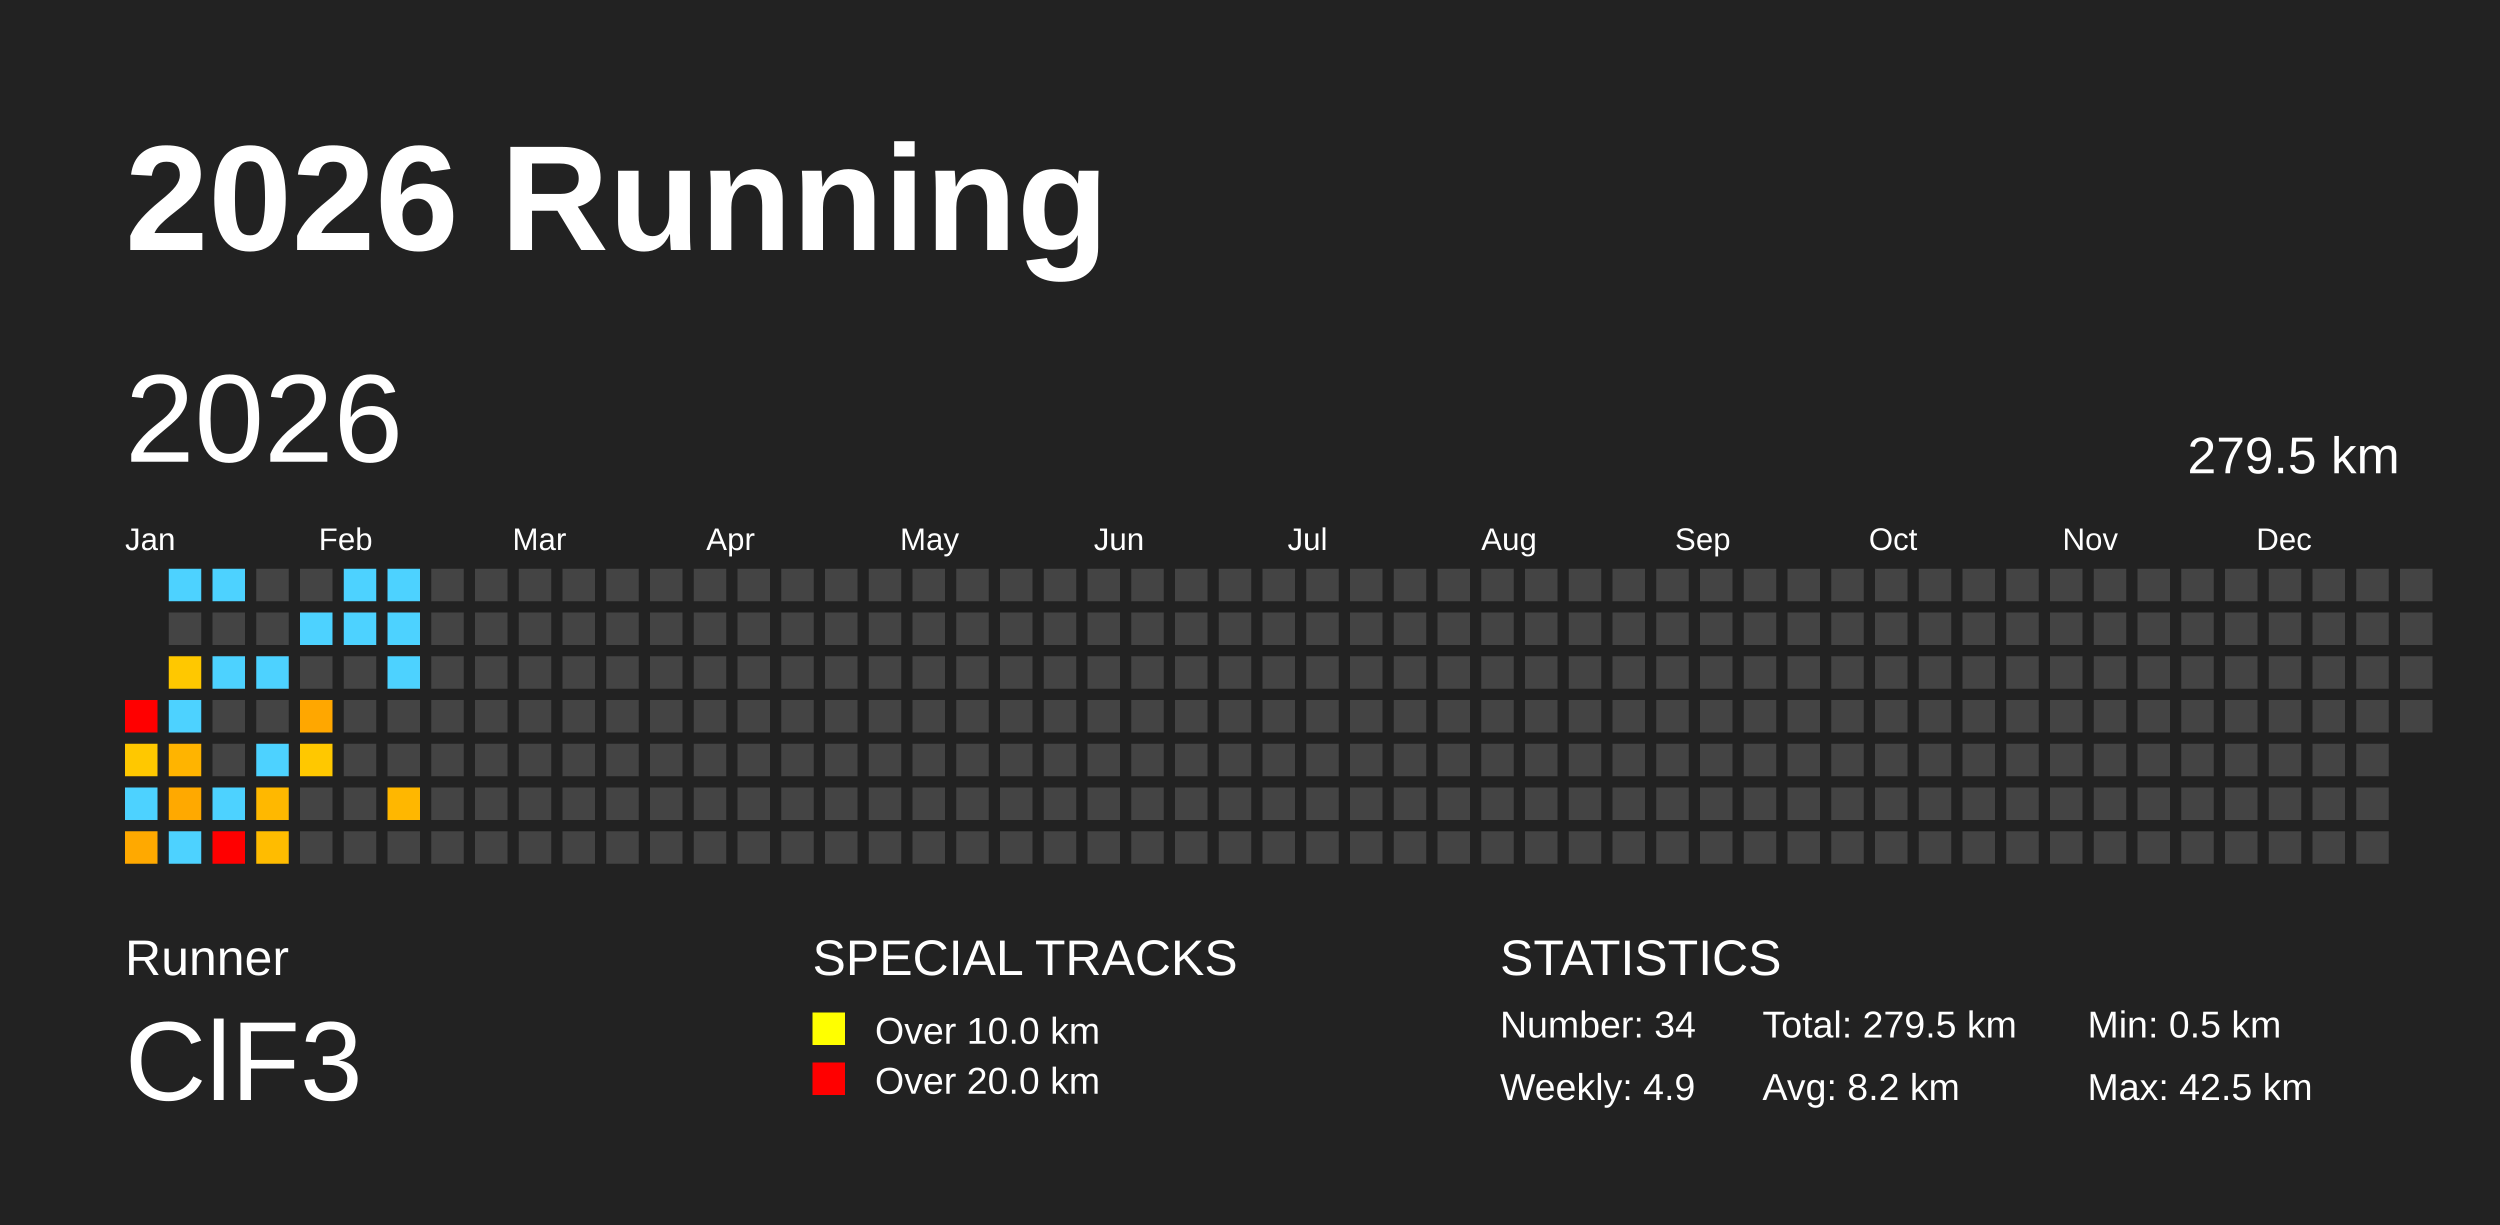
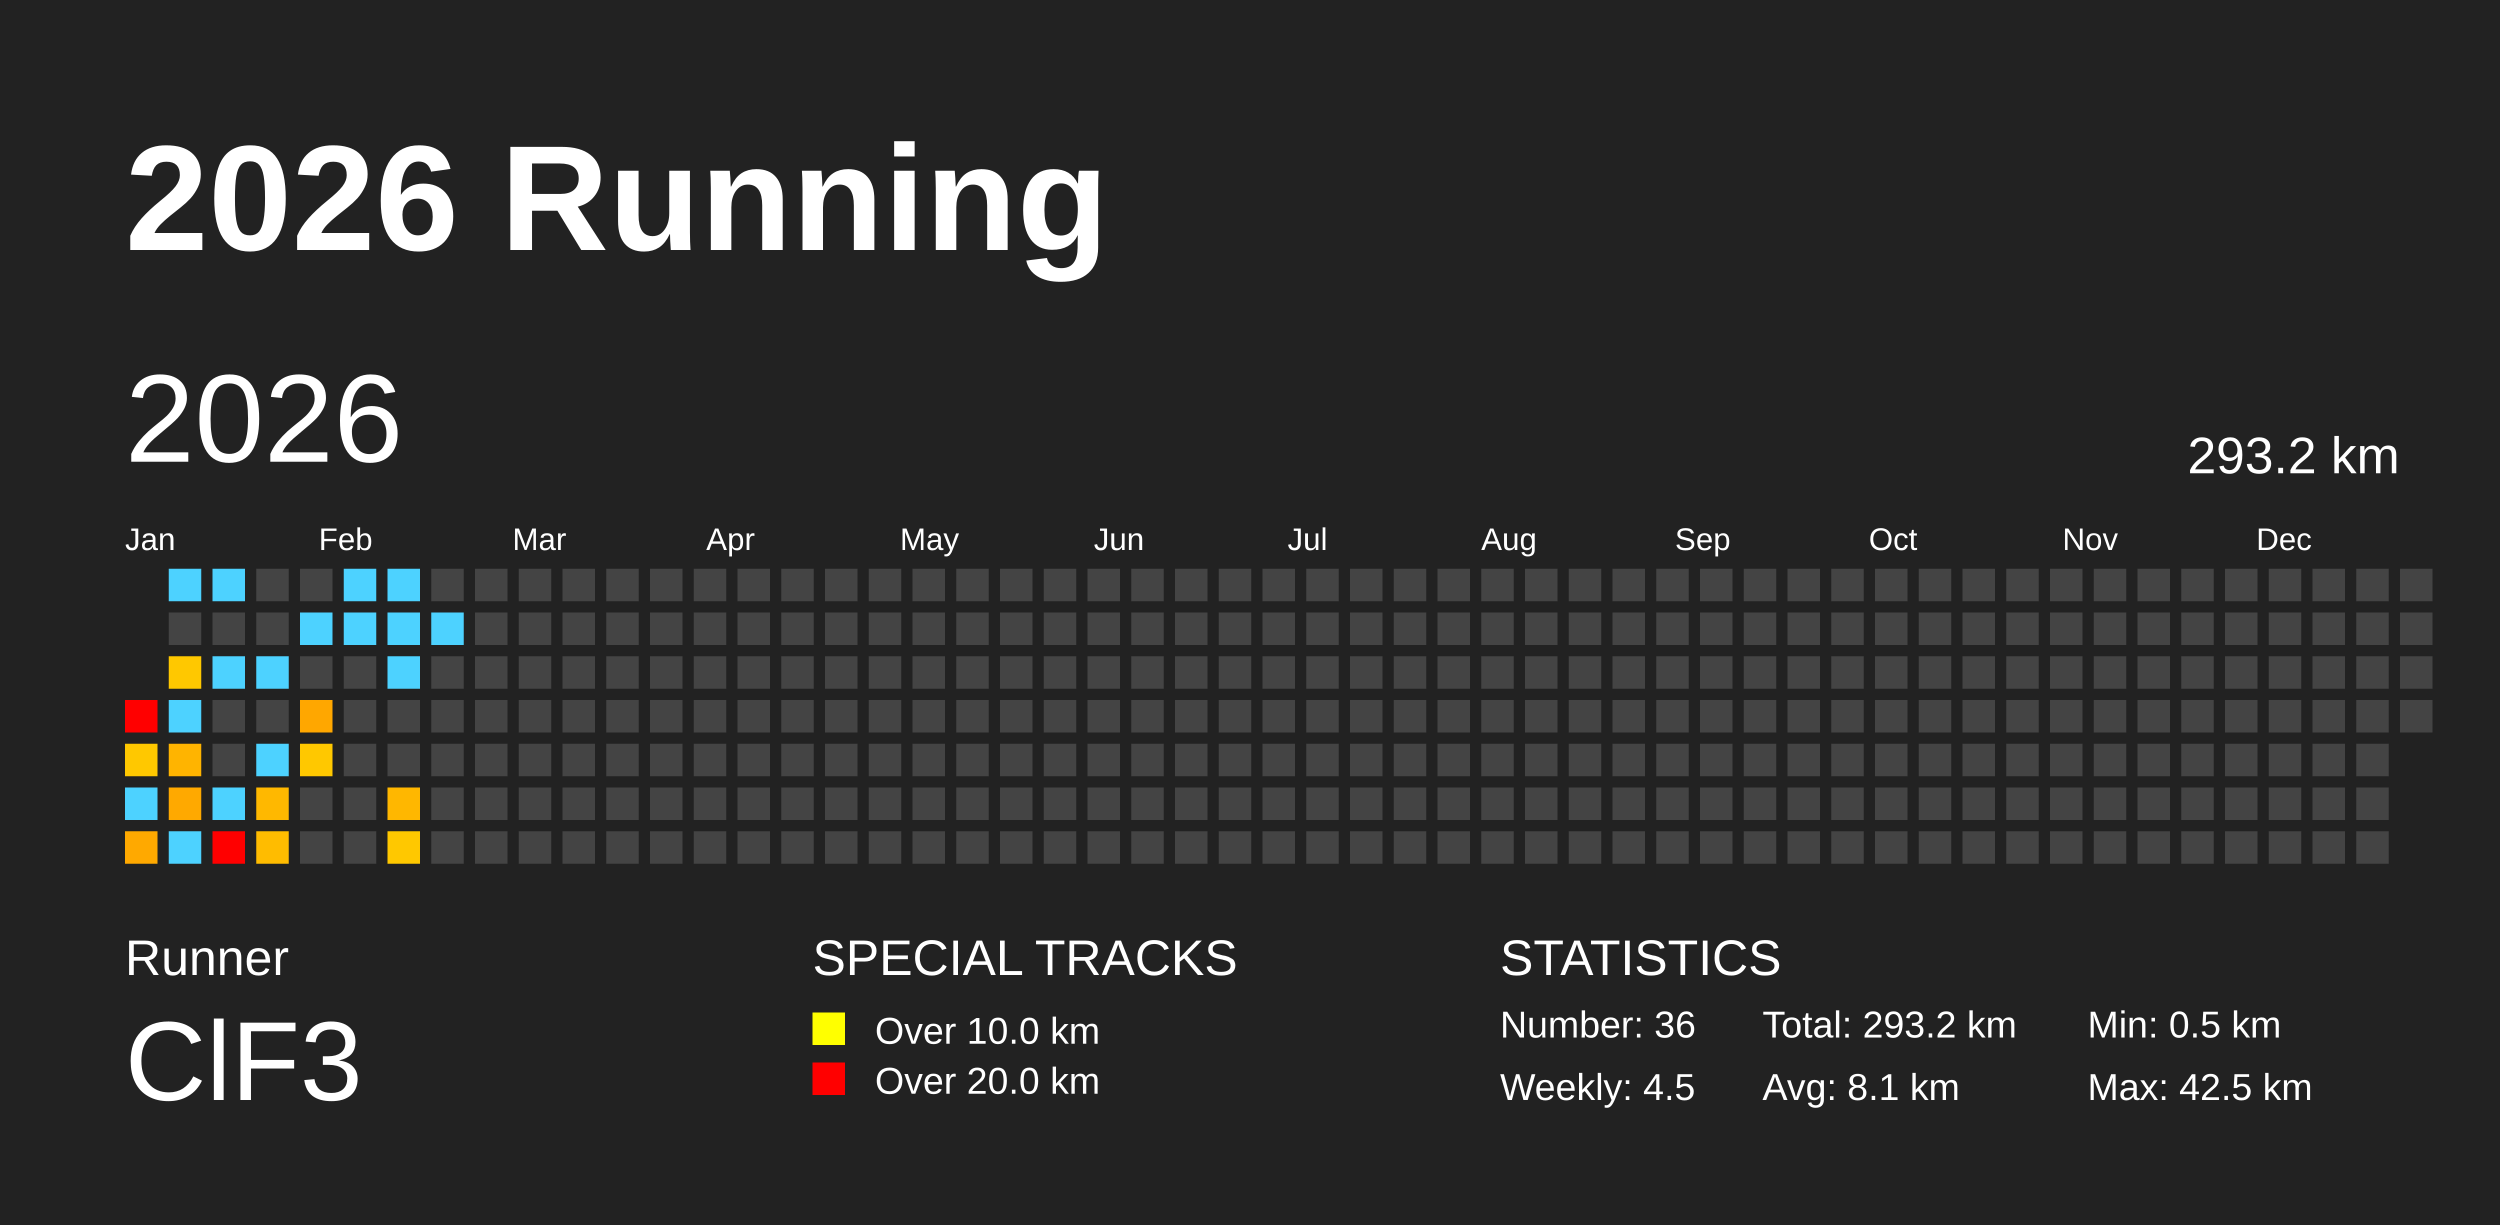
<svg xmlns="http://www.w3.org/2000/svg" baseProfile="full" height="98mm" version="1.1" viewBox="0,0,200,98" width="200mm">
  <defs />
  <rect fill="#222222" height="98" width="200" x="0" y="0" />
  <text fill="#FFFFFF" style="font-size:12px; font-family:Arial; font-weight:bold;" x="10" y="20">2026 Running</text>
  <text fill="#FFFFFF" style="font-size:4px; font-family:Arial" x="10" y="78">Runner</text>
  <text fill="#FFFFFF" style="font-size:9px; font-family:Arial" x="10" y="88">ClF3</text>
  <text fill="#FFFFFF" style="font-size:4px; font-family:Arial" x="65" y="78">SPECIAL TRACKS</text>
  <rect fill="yellow" height="2.6" width="2.6" x="65" y="81" />
  <text fill="#FFFFFF" style="font-size:3px; font-family:Arial" x="70" y="83.5">Over 10.0 km</text>
  <rect fill="red" height="2.6" width="2.6" x="65" y="85" />
  <text fill="#FFFFFF" style="font-size:3px; font-family:Arial" x="70" y="87.5">Over 20.0 km</text>
  <text fill="#FFFFFF" style="font-size:4px; font-family:Arial" x="120" y="78">STATISTICS</text>
-   <text fill="#FFFFFF" style="font-size:3px; font-family:Arial" x="120" y="83">Number: 34</text>
-   <text fill="#FFFFFF" style="font-size:3px; font-family:Arial" x="120" y="88">Weekly: 4.9</text>
-   <text fill="#FFFFFF" style="font-size:3px; font-family:Arial" x="141" y="83">Total: 279.5 km</text>
-   <text fill="#FFFFFF" style="font-size:3px; font-family:Arial" x="141" y="88">Avg: 8.2 km</text>
+   <text fill="#FFFFFF" style="font-size:3px; font-family:Arial" x="120" y="83">Number: 36</text>
+   <text fill="#FFFFFF" style="font-size:3px; font-family:Arial" x="120" y="88">Weekly: 4.5</text>
+   <text fill="#FFFFFF" style="font-size:3px; font-family:Arial" x="141" y="83">Total: 293.2 km</text>
+   <text fill="#FFFFFF" style="font-size:3px; font-family:Arial" x="141" y="88">Avg: 8.1 km</text>
  <text fill="#FFFFFF" style="font-size:3px; font-family:Arial" x="167" y="83">Min: 0.5 km</text>
  <text fill="#FFFFFF" style="font-size:3px; font-family:Arial" x="167" y="88">Max: 42.5 km</text>
  <text dominant-baseline="hanging" fill="#FFFFFF" style="font-size:10.0px; font-family:Arial;" x="10" y="30">2026</text>
-   <text dominant-baseline="hanging" fill="#FFFFFF" style="font-size:4.125px; font-family:Arial;" x="175" y="35">279.5 km</text>
+   <text dominant-baseline="hanging" fill="#FFFFFF" style="font-size:4.125px; font-family:Arial;" x="175" y="35">293.2 km</text>
  <text fill="#FFFFFF" style="font-size:2.5px; font-family:Arial" x="10.0" y="44">Jan</text>
  <text fill="#FFFFFF" style="font-size:2.5px; font-family:Arial" x="25.5" y="44">Feb</text>
  <text fill="#FFFFFF" style="font-size:2.5px; font-family:Arial" x="41.0" y="44">Mar</text>
  <text fill="#FFFFFF" style="font-size:2.5px; font-family:Arial" x="56.5" y="44">Apr</text>
  <text fill="#FFFFFF" style="font-size:2.5px; font-family:Arial" x="72.0" y="44">May</text>
  <text fill="#FFFFFF" style="font-size:2.5px; font-family:Arial" x="87.5" y="44">Jun</text>
  <text fill="#FFFFFF" style="font-size:2.5px; font-family:Arial" x="103.0" y="44">Jul</text>
  <text fill="#FFFFFF" style="font-size:2.5px; font-family:Arial" x="118.5" y="44">Aug</text>
  <text fill="#FFFFFF" style="font-size:2.5px; font-family:Arial" x="134.0" y="44">Sep</text>
  <text fill="#FFFFFF" style="font-size:2.5px; font-family:Arial" x="149.5" y="44">Oct</text>
  <text fill="#FFFFFF" style="font-size:2.5px; font-family:Arial" x="165.0" y="44">Nov</text>
  <text fill="#FFFFFF" style="font-size:2.5px; font-family:Arial" x="180.5" y="44">Dec</text>
  <rect fill="red" height="2.6" width="2.6" x="10.0" y="56.0" />
  <rect fill="#ffc800" height="2.6" width="2.6" x="10.0" y="59.5" />
  <rect fill="#4dd2ff" height="2.6" width="2.6" x="10.0" y="63.0" />
  <rect fill="#ffa900" height="2.6" width="2.6" x="10.0" y="66.5" />
  <rect fill="#4dd2ff" height="2.6" width="2.6" x="13.5" y="45.5" />
  <rect fill="#444444" height="2.6" width="2.6" x="13.5" y="49.0" />
  <rect fill="#ffc800" height="2.6" width="2.6" x="13.5" y="52.5" />
  <rect fill="#4dd2ff" height="2.6" width="2.6" x="13.5" y="56.0" />
  <rect fill="#ffb400" height="2.6" width="2.6" x="13.5" y="59.5" />
  <rect fill="#ffa900" height="2.6" width="2.6" x="13.5" y="63.0" />
  <rect fill="#4dd2ff" height="2.6" width="2.6" x="13.5" y="66.5" />
  <rect fill="#4dd2ff" height="2.6" width="2.6" x="17.0" y="45.5" />
  <rect fill="#444444" height="2.6" width="2.6" x="17.0" y="49.0" />
  <rect fill="#4dd2ff" height="2.6" width="2.6" x="17.0" y="52.5" />
  <rect fill="#444444" height="2.6" width="2.6" x="17.0" y="56.0" />
  <rect fill="#444444" height="2.6" width="2.6" x="17.0" y="59.5" />
  <rect fill="#4dd2ff" height="2.6" width="2.6" x="17.0" y="63.0" />
  <rect fill="red" height="2.6" width="2.6" x="17.0" y="66.5" />
  <rect fill="#444444" height="2.6" width="2.6" x="20.5" y="45.5" />
  <rect fill="#444444" height="2.6" width="2.6" x="20.5" y="49.0" />
  <rect fill="#4dd2ff" height="2.6" width="2.6" x="20.5" y="52.5" />
  <rect fill="#444444" height="2.6" width="2.6" x="20.5" y="56.0" />
  <rect fill="#4dd2ff" height="2.6" width="2.6" x="20.5" y="59.5" />
  <rect fill="#ffb800" height="2.6" width="2.6" x="20.5" y="63.0" />
  <rect fill="#ffbc00" height="2.6" width="2.6" x="20.5" y="66.5" />
  <rect fill="#444444" height="2.6" width="2.6" x="24.0" y="45.5" />
  <rect fill="#4dd2ff" height="2.6" width="2.6" x="24.0" y="49.0" />
  <rect fill="#444444" height="2.6" width="2.6" x="24.0" y="52.5" />
  <rect fill="#ffa700" height="2.6" width="2.6" x="24.0" y="56.0" />
  <rect fill="#ffc800" height="2.6" width="2.6" x="24.0" y="59.5" />
  <rect fill="#444444" height="2.6" width="2.6" x="24.0" y="63.0" />
  <rect fill="#444444" height="2.6" width="2.6" x="24.0" y="66.5" />
  <rect fill="#4dd2ff" height="2.6" width="2.6" x="27.5" y="45.5" />
  <rect fill="#4dd2ff" height="2.6" width="2.6" x="27.5" y="49.0" />
  <rect fill="#444444" height="2.6" width="2.6" x="27.5" y="52.5" />
  <rect fill="#444444" height="2.6" width="2.6" x="27.5" y="56.0" />
  <rect fill="#444444" height="2.6" width="2.6" x="27.5" y="59.5" />
  <rect fill="#444444" height="2.6" width="2.6" x="27.5" y="63.0" />
  <rect fill="#444444" height="2.6" width="2.6" x="27.5" y="66.5" />
  <rect fill="#4dd2ff" height="2.6" width="2.6" x="31.0" y="45.5" />
  <rect fill="#4dd2ff" height="2.6" width="2.6" x="31.0" y="49.0" />
  <rect fill="#4dd2ff" height="2.6" width="2.6" x="31.0" y="52.5" />
  <rect fill="#444444" height="2.6" width="2.6" x="31.0" y="56.0" />
  <rect fill="#444444" height="2.6" width="2.6" x="31.0" y="59.5" />
  <rect fill="#ffb700" height="2.6" width="2.6" x="31.0" y="63.0" />
-   <rect fill="#444444" height="2.6" width="2.6" x="31.0" y="66.5" />
+   <rect fill="#ffc800" height="2.6" width="2.6" x="31.0" y="66.5" />
  <rect fill="#444444" height="2.6" width="2.6" x="34.5" y="45.5" />
-   <rect fill="#444444" height="2.6" width="2.6" x="34.5" y="49.0" />
+   <rect fill="#4dd2ff" height="2.6" width="2.6" x="34.5" y="49.0" />
  <rect fill="#444444" height="2.6" width="2.6" x="34.5" y="52.5" />
  <rect fill="#444444" height="2.6" width="2.6" x="34.5" y="56.0" />
  <rect fill="#444444" height="2.6" width="2.6" x="34.5" y="59.5" />
  <rect fill="#444444" height="2.6" width="2.6" x="34.5" y="63.0" />
  <rect fill="#444444" height="2.6" width="2.6" x="34.5" y="66.5" />
  <rect fill="#444444" height="2.6" width="2.6" x="38.0" y="45.5" />
  <rect fill="#444444" height="2.6" width="2.6" x="38.0" y="49.0" />
  <rect fill="#444444" height="2.6" width="2.6" x="38.0" y="52.5" />
  <rect fill="#444444" height="2.6" width="2.6" x="38.0" y="56.0" />
  <rect fill="#444444" height="2.6" width="2.6" x="38.0" y="59.5" />
  <rect fill="#444444" height="2.6" width="2.6" x="38.0" y="63.0" />
  <rect fill="#444444" height="2.6" width="2.6" x="38.0" y="66.5" />
  <rect fill="#444444" height="2.6" width="2.6" x="41.5" y="45.5" />
  <rect fill="#444444" height="2.6" width="2.6" x="41.5" y="49.0" />
  <rect fill="#444444" height="2.6" width="2.6" x="41.5" y="52.5" />
  <rect fill="#444444" height="2.6" width="2.6" x="41.5" y="56.0" />
  <rect fill="#444444" height="2.6" width="2.6" x="41.5" y="59.5" />
  <rect fill="#444444" height="2.6" width="2.6" x="41.5" y="63.0" />
  <rect fill="#444444" height="2.6" width="2.6" x="41.5" y="66.5" />
  <rect fill="#444444" height="2.6" width="2.6" x="45.0" y="45.5" />
  <rect fill="#444444" height="2.6" width="2.6" x="45.0" y="49.0" />
  <rect fill="#444444" height="2.6" width="2.6" x="45.0" y="52.5" />
  <rect fill="#444444" height="2.6" width="2.6" x="45.0" y="56.0" />
  <rect fill="#444444" height="2.6" width="2.6" x="45.0" y="59.5" />
  <rect fill="#444444" height="2.6" width="2.6" x="45.0" y="63.0" />
  <rect fill="#444444" height="2.6" width="2.6" x="45.0" y="66.5" />
  <rect fill="#444444" height="2.6" width="2.6" x="48.5" y="45.5" />
  <rect fill="#444444" height="2.6" width="2.6" x="48.5" y="49.0" />
  <rect fill="#444444" height="2.6" width="2.6" x="48.5" y="52.5" />
  <rect fill="#444444" height="2.6" width="2.6" x="48.5" y="56.0" />
  <rect fill="#444444" height="2.6" width="2.6" x="48.5" y="59.5" />
  <rect fill="#444444" height="2.6" width="2.6" x="48.5" y="63.0" />
  <rect fill="#444444" height="2.6" width="2.6" x="48.5" y="66.5" />
  <rect fill="#444444" height="2.6" width="2.6" x="52.0" y="45.5" />
  <rect fill="#444444" height="2.6" width="2.6" x="52.0" y="49.0" />
  <rect fill="#444444" height="2.6" width="2.6" x="52.0" y="52.5" />
  <rect fill="#444444" height="2.6" width="2.6" x="52.0" y="56.0" />
  <rect fill="#444444" height="2.6" width="2.6" x="52.0" y="59.5" />
  <rect fill="#444444" height="2.6" width="2.6" x="52.0" y="63.0" />
  <rect fill="#444444" height="2.6" width="2.6" x="52.0" y="66.5" />
  <rect fill="#444444" height="2.6" width="2.6" x="55.5" y="45.5" />
  <rect fill="#444444" height="2.6" width="2.6" x="55.5" y="49.0" />
  <rect fill="#444444" height="2.6" width="2.6" x="55.5" y="52.5" />
  <rect fill="#444444" height="2.6" width="2.6" x="55.5" y="56.0" />
  <rect fill="#444444" height="2.6" width="2.6" x="55.5" y="59.5" />
  <rect fill="#444444" height="2.6" width="2.6" x="55.5" y="63.0" />
  <rect fill="#444444" height="2.6" width="2.6" x="55.5" y="66.5" />
  <rect fill="#444444" height="2.6" width="2.6" x="59.0" y="45.5" />
  <rect fill="#444444" height="2.6" width="2.6" x="59.0" y="49.0" />
  <rect fill="#444444" height="2.6" width="2.6" x="59.0" y="52.5" />
  <rect fill="#444444" height="2.6" width="2.6" x="59.0" y="56.0" />
  <rect fill="#444444" height="2.6" width="2.6" x="59.0" y="59.5" />
  <rect fill="#444444" height="2.6" width="2.6" x="59.0" y="63.0" />
  <rect fill="#444444" height="2.6" width="2.6" x="59.0" y="66.5" />
  <rect fill="#444444" height="2.6" width="2.6" x="62.5" y="45.5" />
  <rect fill="#444444" height="2.6" width="2.6" x="62.5" y="49.0" />
  <rect fill="#444444" height="2.6" width="2.6" x="62.5" y="52.5" />
  <rect fill="#444444" height="2.6" width="2.6" x="62.5" y="56.0" />
  <rect fill="#444444" height="2.6" width="2.6" x="62.5" y="59.5" />
  <rect fill="#444444" height="2.6" width="2.6" x="62.5" y="63.0" />
  <rect fill="#444444" height="2.6" width="2.6" x="62.5" y="66.5" />
  <rect fill="#444444" height="2.6" width="2.6" x="66.0" y="45.5" />
  <rect fill="#444444" height="2.6" width="2.6" x="66.0" y="49.0" />
  <rect fill="#444444" height="2.6" width="2.6" x="66.0" y="52.5" />
  <rect fill="#444444" height="2.6" width="2.6" x="66.0" y="56.0" />
  <rect fill="#444444" height="2.6" width="2.6" x="66.0" y="59.5" />
  <rect fill="#444444" height="2.6" width="2.6" x="66.0" y="63.0" />
  <rect fill="#444444" height="2.6" width="2.6" x="66.0" y="66.5" />
  <rect fill="#444444" height="2.6" width="2.6" x="69.5" y="45.5" />
  <rect fill="#444444" height="2.6" width="2.6" x="69.5" y="49.0" />
  <rect fill="#444444" height="2.6" width="2.6" x="69.5" y="52.5" />
  <rect fill="#444444" height="2.6" width="2.6" x="69.5" y="56.0" />
  <rect fill="#444444" height="2.6" width="2.6" x="69.5" y="59.5" />
  <rect fill="#444444" height="2.6" width="2.6" x="69.5" y="63.0" />
  <rect fill="#444444" height="2.6" width="2.6" x="69.5" y="66.5" />
  <rect fill="#444444" height="2.6" width="2.6" x="73.0" y="45.5" />
  <rect fill="#444444" height="2.6" width="2.6" x="73.0" y="49.0" />
  <rect fill="#444444" height="2.6" width="2.6" x="73.0" y="52.5" />
  <rect fill="#444444" height="2.6" width="2.6" x="73.0" y="56.0" />
  <rect fill="#444444" height="2.6" width="2.6" x="73.0" y="59.5" />
  <rect fill="#444444" height="2.6" width="2.6" x="73.0" y="63.0" />
  <rect fill="#444444" height="2.6" width="2.6" x="73.0" y="66.5" />
  <rect fill="#444444" height="2.6" width="2.6" x="76.5" y="45.5" />
  <rect fill="#444444" height="2.6" width="2.6" x="76.5" y="49.0" />
  <rect fill="#444444" height="2.6" width="2.6" x="76.5" y="52.5" />
  <rect fill="#444444" height="2.6" width="2.6" x="76.5" y="56.0" />
  <rect fill="#444444" height="2.6" width="2.6" x="76.5" y="59.5" />
  <rect fill="#444444" height="2.6" width="2.6" x="76.5" y="63.0" />
  <rect fill="#444444" height="2.6" width="2.6" x="76.5" y="66.5" />
  <rect fill="#444444" height="2.6" width="2.6" x="80.0" y="45.5" />
  <rect fill="#444444" height="2.6" width="2.6" x="80.0" y="49.0" />
  <rect fill="#444444" height="2.6" width="2.6" x="80.0" y="52.5" />
  <rect fill="#444444" height="2.6" width="2.6" x="80.0" y="56.0" />
  <rect fill="#444444" height="2.6" width="2.6" x="80.0" y="59.5" />
  <rect fill="#444444" height="2.6" width="2.6" x="80.0" y="63.0" />
  <rect fill="#444444" height="2.6" width="2.6" x="80.0" y="66.5" />
  <rect fill="#444444" height="2.6" width="2.6" x="83.5" y="45.5" />
  <rect fill="#444444" height="2.6" width="2.6" x="83.5" y="49.0" />
  <rect fill="#444444" height="2.6" width="2.6" x="83.5" y="52.5" />
  <rect fill="#444444" height="2.6" width="2.6" x="83.5" y="56.0" />
  <rect fill="#444444" height="2.6" width="2.6" x="83.5" y="59.5" />
  <rect fill="#444444" height="2.6" width="2.6" x="83.5" y="63.0" />
  <rect fill="#444444" height="2.6" width="2.6" x="83.5" y="66.5" />
  <rect fill="#444444" height="2.6" width="2.6" x="87.0" y="45.5" />
  <rect fill="#444444" height="2.6" width="2.6" x="87.0" y="49.0" />
  <rect fill="#444444" height="2.6" width="2.6" x="87.0" y="52.5" />
  <rect fill="#444444" height="2.6" width="2.6" x="87.0" y="56.0" />
  <rect fill="#444444" height="2.6" width="2.6" x="87.0" y="59.5" />
  <rect fill="#444444" height="2.6" width="2.6" x="87.0" y="63.0" />
  <rect fill="#444444" height="2.6" width="2.6" x="87.0" y="66.5" />
  <rect fill="#444444" height="2.6" width="2.6" x="90.5" y="45.5" />
  <rect fill="#444444" height="2.6" width="2.6" x="90.5" y="49.0" />
  <rect fill="#444444" height="2.6" width="2.6" x="90.5" y="52.5" />
  <rect fill="#444444" height="2.6" width="2.6" x="90.5" y="56.0" />
  <rect fill="#444444" height="2.6" width="2.6" x="90.5" y="59.5" />
  <rect fill="#444444" height="2.6" width="2.6" x="90.5" y="63.0" />
  <rect fill="#444444" height="2.6" width="2.6" x="90.5" y="66.5" />
  <rect fill="#444444" height="2.6" width="2.6" x="94.0" y="45.5" />
  <rect fill="#444444" height="2.6" width="2.6" x="94.0" y="49.0" />
  <rect fill="#444444" height="2.6" width="2.6" x="94.0" y="52.5" />
  <rect fill="#444444" height="2.6" width="2.6" x="94.0" y="56.0" />
  <rect fill="#444444" height="2.6" width="2.6" x="94.0" y="59.5" />
  <rect fill="#444444" height="2.6" width="2.6" x="94.0" y="63.0" />
  <rect fill="#444444" height="2.6" width="2.6" x="94.0" y="66.5" />
  <rect fill="#444444" height="2.6" width="2.6" x="97.5" y="45.5" />
  <rect fill="#444444" height="2.6" width="2.6" x="97.5" y="49.0" />
  <rect fill="#444444" height="2.6" width="2.6" x="97.5" y="52.5" />
  <rect fill="#444444" height="2.6" width="2.6" x="97.5" y="56.0" />
  <rect fill="#444444" height="2.6" width="2.6" x="97.5" y="59.5" />
  <rect fill="#444444" height="2.6" width="2.6" x="97.5" y="63.0" />
  <rect fill="#444444" height="2.6" width="2.6" x="97.5" y="66.5" />
  <rect fill="#444444" height="2.6" width="2.6" x="101.0" y="45.5" />
  <rect fill="#444444" height="2.6" width="2.6" x="101.0" y="49.0" />
  <rect fill="#444444" height="2.6" width="2.6" x="101.0" y="52.5" />
  <rect fill="#444444" height="2.6" width="2.6" x="101.0" y="56.0" />
  <rect fill="#444444" height="2.6" width="2.6" x="101.0" y="59.5" />
  <rect fill="#444444" height="2.6" width="2.6" x="101.0" y="63.0" />
  <rect fill="#444444" height="2.6" width="2.6" x="101.0" y="66.5" />
  <rect fill="#444444" height="2.6" width="2.6" x="104.5" y="45.5" />
  <rect fill="#444444" height="2.6" width="2.6" x="104.5" y="49.0" />
  <rect fill="#444444" height="2.6" width="2.6" x="104.5" y="52.5" />
  <rect fill="#444444" height="2.6" width="2.6" x="104.5" y="56.0" />
  <rect fill="#444444" height="2.6" width="2.6" x="104.5" y="59.5" />
  <rect fill="#444444" height="2.6" width="2.6" x="104.5" y="63.0" />
  <rect fill="#444444" height="2.6" width="2.6" x="104.5" y="66.5" />
  <rect fill="#444444" height="2.6" width="2.6" x="108.0" y="45.5" />
  <rect fill="#444444" height="2.6" width="2.6" x="108.0" y="49.0" />
  <rect fill="#444444" height="2.6" width="2.6" x="108.0" y="52.5" />
  <rect fill="#444444" height="2.6" width="2.6" x="108.0" y="56.0" />
  <rect fill="#444444" height="2.6" width="2.6" x="108.0" y="59.5" />
  <rect fill="#444444" height="2.6" width="2.6" x="108.0" y="63.0" />
  <rect fill="#444444" height="2.6" width="2.6" x="108.0" y="66.5" />
  <rect fill="#444444" height="2.6" width="2.6" x="111.5" y="45.5" />
  <rect fill="#444444" height="2.6" width="2.6" x="111.5" y="49.0" />
  <rect fill="#444444" height="2.6" width="2.6" x="111.5" y="52.5" />
  <rect fill="#444444" height="2.6" width="2.6" x="111.5" y="56.0" />
  <rect fill="#444444" height="2.6" width="2.6" x="111.5" y="59.5" />
  <rect fill="#444444" height="2.6" width="2.6" x="111.5" y="63.0" />
  <rect fill="#444444" height="2.6" width="2.6" x="111.5" y="66.5" />
  <rect fill="#444444" height="2.6" width="2.6" x="115.0" y="45.5" />
  <rect fill="#444444" height="2.6" width="2.6" x="115.0" y="49.0" />
  <rect fill="#444444" height="2.6" width="2.6" x="115.0" y="52.5" />
  <rect fill="#444444" height="2.6" width="2.6" x="115.0" y="56.0" />
  <rect fill="#444444" height="2.6" width="2.6" x="115.0" y="59.5" />
  <rect fill="#444444" height="2.6" width="2.6" x="115.0" y="63.0" />
  <rect fill="#444444" height="2.6" width="2.6" x="115.0" y="66.5" />
  <rect fill="#444444" height="2.6" width="2.6" x="118.5" y="45.5" />
  <rect fill="#444444" height="2.6" width="2.6" x="118.5" y="49.0" />
  <rect fill="#444444" height="2.6" width="2.6" x="118.5" y="52.5" />
  <rect fill="#444444" height="2.6" width="2.6" x="118.5" y="56.0" />
  <rect fill="#444444" height="2.6" width="2.6" x="118.5" y="59.5" />
  <rect fill="#444444" height="2.6" width="2.6" x="118.5" y="63.0" />
  <rect fill="#444444" height="2.6" width="2.6" x="118.5" y="66.5" />
  <rect fill="#444444" height="2.6" width="2.6" x="122.0" y="45.5" />
  <rect fill="#444444" height="2.6" width="2.6" x="122.0" y="49.0" />
  <rect fill="#444444" height="2.6" width="2.6" x="122.0" y="52.5" />
  <rect fill="#444444" height="2.6" width="2.6" x="122.0" y="56.0" />
  <rect fill="#444444" height="2.6" width="2.6" x="122.0" y="59.5" />
  <rect fill="#444444" height="2.6" width="2.6" x="122.0" y="63.0" />
  <rect fill="#444444" height="2.6" width="2.6" x="122.0" y="66.5" />
  <rect fill="#444444" height="2.6" width="2.6" x="125.5" y="45.5" />
  <rect fill="#444444" height="2.6" width="2.6" x="125.5" y="49.0" />
  <rect fill="#444444" height="2.6" width="2.6" x="125.5" y="52.5" />
  <rect fill="#444444" height="2.6" width="2.6" x="125.5" y="56.0" />
  <rect fill="#444444" height="2.6" width="2.6" x="125.5" y="59.5" />
  <rect fill="#444444" height="2.6" width="2.6" x="125.5" y="63.0" />
  <rect fill="#444444" height="2.6" width="2.6" x="125.5" y="66.5" />
  <rect fill="#444444" height="2.6" width="2.6" x="129.0" y="45.5" />
  <rect fill="#444444" height="2.6" width="2.6" x="129.0" y="49.0" />
  <rect fill="#444444" height="2.6" width="2.6" x="129.0" y="52.5" />
  <rect fill="#444444" height="2.6" width="2.6" x="129.0" y="56.0" />
  <rect fill="#444444" height="2.6" width="2.6" x="129.0" y="59.5" />
  <rect fill="#444444" height="2.6" width="2.6" x="129.0" y="63.0" />
  <rect fill="#444444" height="2.6" width="2.6" x="129.0" y="66.5" />
  <rect fill="#444444" height="2.6" width="2.6" x="132.5" y="45.5" />
  <rect fill="#444444" height="2.6" width="2.6" x="132.5" y="49.0" />
  <rect fill="#444444" height="2.6" width="2.6" x="132.5" y="52.5" />
  <rect fill="#444444" height="2.6" width="2.6" x="132.5" y="56.0" />
  <rect fill="#444444" height="2.6" width="2.6" x="132.5" y="59.5" />
  <rect fill="#444444" height="2.6" width="2.6" x="132.5" y="63.0" />
  <rect fill="#444444" height="2.6" width="2.6" x="132.5" y="66.5" />
  <rect fill="#444444" height="2.6" width="2.6" x="136.0" y="45.5" />
  <rect fill="#444444" height="2.6" width="2.6" x="136.0" y="49.0" />
  <rect fill="#444444" height="2.6" width="2.6" x="136.0" y="52.5" />
  <rect fill="#444444" height="2.6" width="2.6" x="136.0" y="56.0" />
  <rect fill="#444444" height="2.6" width="2.6" x="136.0" y="59.5" />
  <rect fill="#444444" height="2.6" width="2.6" x="136.0" y="63.0" />
  <rect fill="#444444" height="2.6" width="2.6" x="136.0" y="66.5" />
  <rect fill="#444444" height="2.6" width="2.6" x="139.5" y="45.5" />
  <rect fill="#444444" height="2.6" width="2.6" x="139.5" y="49.0" />
  <rect fill="#444444" height="2.6" width="2.6" x="139.5" y="52.5" />
  <rect fill="#444444" height="2.6" width="2.6" x="139.5" y="56.0" />
  <rect fill="#444444" height="2.6" width="2.6" x="139.5" y="59.5" />
  <rect fill="#444444" height="2.6" width="2.6" x="139.5" y="63.0" />
  <rect fill="#444444" height="2.6" width="2.6" x="139.5" y="66.5" />
  <rect fill="#444444" height="2.6" width="2.6" x="143.0" y="45.5" />
  <rect fill="#444444" height="2.6" width="2.6" x="143.0" y="49.0" />
  <rect fill="#444444" height="2.6" width="2.6" x="143.0" y="52.5" />
  <rect fill="#444444" height="2.6" width="2.6" x="143.0" y="56.0" />
  <rect fill="#444444" height="2.6" width="2.6" x="143.0" y="59.5" />
  <rect fill="#444444" height="2.6" width="2.6" x="143.0" y="63.0" />
  <rect fill="#444444" height="2.6" width="2.6" x="143.0" y="66.5" />
  <rect fill="#444444" height="2.6" width="2.6" x="146.5" y="45.5" />
  <rect fill="#444444" height="2.6" width="2.6" x="146.5" y="49.0" />
  <rect fill="#444444" height="2.6" width="2.6" x="146.5" y="52.5" />
  <rect fill="#444444" height="2.6" width="2.6" x="146.5" y="56.0" />
  <rect fill="#444444" height="2.6" width="2.6" x="146.5" y="59.5" />
  <rect fill="#444444" height="2.6" width="2.6" x="146.5" y="63.0" />
  <rect fill="#444444" height="2.6" width="2.6" x="146.5" y="66.5" />
  <rect fill="#444444" height="2.6" width="2.6" x="150.0" y="45.5" />
  <rect fill="#444444" height="2.6" width="2.6" x="150.0" y="49.0" />
  <rect fill="#444444" height="2.6" width="2.6" x="150.0" y="52.5" />
  <rect fill="#444444" height="2.6" width="2.6" x="150.0" y="56.0" />
  <rect fill="#444444" height="2.6" width="2.6" x="150.0" y="59.5" />
  <rect fill="#444444" height="2.6" width="2.6" x="150.0" y="63.0" />
  <rect fill="#444444" height="2.6" width="2.6" x="150.0" y="66.5" />
  <rect fill="#444444" height="2.6" width="2.6" x="153.5" y="45.5" />
  <rect fill="#444444" height="2.6" width="2.6" x="153.5" y="49.0" />
  <rect fill="#444444" height="2.6" width="2.6" x="153.5" y="52.5" />
  <rect fill="#444444" height="2.6" width="2.6" x="153.5" y="56.0" />
  <rect fill="#444444" height="2.6" width="2.6" x="153.5" y="59.5" />
  <rect fill="#444444" height="2.6" width="2.6" x="153.5" y="63.0" />
  <rect fill="#444444" height="2.6" width="2.6" x="153.5" y="66.5" />
  <rect fill="#444444" height="2.6" width="2.6" x="157.0" y="45.5" />
  <rect fill="#444444" height="2.6" width="2.6" x="157.0" y="49.0" />
  <rect fill="#444444" height="2.6" width="2.6" x="157.0" y="52.5" />
  <rect fill="#444444" height="2.6" width="2.6" x="157.0" y="56.0" />
  <rect fill="#444444" height="2.6" width="2.6" x="157.0" y="59.5" />
  <rect fill="#444444" height="2.6" width="2.6" x="157.0" y="63.0" />
  <rect fill="#444444" height="2.6" width="2.6" x="157.0" y="66.5" />
  <rect fill="#444444" height="2.6" width="2.6" x="160.5" y="45.5" />
  <rect fill="#444444" height="2.6" width="2.6" x="160.5" y="49.0" />
  <rect fill="#444444" height="2.6" width="2.6" x="160.5" y="52.5" />
  <rect fill="#444444" height="2.6" width="2.6" x="160.5" y="56.0" />
  <rect fill="#444444" height="2.6" width="2.6" x="160.5" y="59.5" />
  <rect fill="#444444" height="2.6" width="2.6" x="160.5" y="63.0" />
  <rect fill="#444444" height="2.6" width="2.6" x="160.5" y="66.5" />
  <rect fill="#444444" height="2.6" width="2.6" x="164.0" y="45.5" />
  <rect fill="#444444" height="2.6" width="2.6" x="164.0" y="49.0" />
  <rect fill="#444444" height="2.6" width="2.6" x="164.0" y="52.5" />
  <rect fill="#444444" height="2.6" width="2.6" x="164.0" y="56.0" />
  <rect fill="#444444" height="2.6" width="2.6" x="164.0" y="59.5" />
  <rect fill="#444444" height="2.6" width="2.6" x="164.0" y="63.0" />
  <rect fill="#444444" height="2.6" width="2.6" x="164.0" y="66.5" />
  <rect fill="#444444" height="2.6" width="2.6" x="167.5" y="45.5" />
  <rect fill="#444444" height="2.6" width="2.6" x="167.5" y="49.0" />
  <rect fill="#444444" height="2.6" width="2.6" x="167.5" y="52.5" />
  <rect fill="#444444" height="2.6" width="2.6" x="167.5" y="56.0" />
  <rect fill="#444444" height="2.6" width="2.6" x="167.5" y="59.5" />
  <rect fill="#444444" height="2.6" width="2.6" x="167.5" y="63.0" />
  <rect fill="#444444" height="2.6" width="2.6" x="167.5" y="66.5" />
  <rect fill="#444444" height="2.6" width="2.6" x="171.0" y="45.5" />
  <rect fill="#444444" height="2.6" width="2.6" x="171.0" y="49.0" />
  <rect fill="#444444" height="2.6" width="2.6" x="171.0" y="52.5" />
  <rect fill="#444444" height="2.6" width="2.6" x="171.0" y="56.0" />
  <rect fill="#444444" height="2.6" width="2.6" x="171.0" y="59.5" />
  <rect fill="#444444" height="2.6" width="2.6" x="171.0" y="63.0" />
  <rect fill="#444444" height="2.6" width="2.6" x="171.0" y="66.5" />
  <rect fill="#444444" height="2.6" width="2.6" x="174.5" y="45.5" />
  <rect fill="#444444" height="2.6" width="2.6" x="174.5" y="49.0" />
  <rect fill="#444444" height="2.6" width="2.6" x="174.5" y="52.5" />
  <rect fill="#444444" height="2.6" width="2.6" x="174.5" y="56.0" />
  <rect fill="#444444" height="2.6" width="2.6" x="174.5" y="59.5" />
  <rect fill="#444444" height="2.6" width="2.6" x="174.5" y="63.0" />
  <rect fill="#444444" height="2.6" width="2.6" x="174.5" y="66.5" />
  <rect fill="#444444" height="2.6" width="2.6" x="178.0" y="45.5" />
  <rect fill="#444444" height="2.6" width="2.6" x="178.0" y="49.0" />
  <rect fill="#444444" height="2.6" width="2.6" x="178.0" y="52.5" />
  <rect fill="#444444" height="2.6" width="2.6" x="178.0" y="56.0" />
  <rect fill="#444444" height="2.6" width="2.6" x="178.0" y="59.5" />
  <rect fill="#444444" height="2.6" width="2.6" x="178.0" y="63.0" />
  <rect fill="#444444" height="2.6" width="2.6" x="178.0" y="66.5" />
  <rect fill="#444444" height="2.6" width="2.6" x="181.5" y="45.5" />
  <rect fill="#444444" height="2.6" width="2.6" x="181.5" y="49.0" />
  <rect fill="#444444" height="2.6" width="2.6" x="181.5" y="52.5" />
  <rect fill="#444444" height="2.6" width="2.6" x="181.5" y="56.0" />
  <rect fill="#444444" height="2.6" width="2.6" x="181.5" y="59.5" />
  <rect fill="#444444" height="2.6" width="2.6" x="181.5" y="63.0" />
  <rect fill="#444444" height="2.6" width="2.6" x="181.5" y="66.5" />
  <rect fill="#444444" height="2.6" width="2.6" x="185.0" y="45.5" />
  <rect fill="#444444" height="2.6" width="2.6" x="185.0" y="49.0" />
  <rect fill="#444444" height="2.6" width="2.6" x="185.0" y="52.5" />
  <rect fill="#444444" height="2.6" width="2.6" x="185.0" y="56.0" />
  <rect fill="#444444" height="2.6" width="2.6" x="185.0" y="59.5" />
  <rect fill="#444444" height="2.6" width="2.6" x="185.0" y="63.0" />
  <rect fill="#444444" height="2.6" width="2.6" x="185.0" y="66.5" />
  <rect fill="#444444" height="2.6" width="2.6" x="188.5" y="45.5" />
  <rect fill="#444444" height="2.6" width="2.6" x="188.5" y="49.0" />
  <rect fill="#444444" height="2.6" width="2.6" x="188.5" y="52.5" />
  <rect fill="#444444" height="2.6" width="2.6" x="188.5" y="56.0" />
  <rect fill="#444444" height="2.6" width="2.6" x="188.5" y="59.5" />
  <rect fill="#444444" height="2.6" width="2.6" x="188.5" y="63.0" />
  <rect fill="#444444" height="2.6" width="2.6" x="188.5" y="66.5" />
  <rect fill="#444444" height="2.6" width="2.6" x="192.0" y="45.5" />
  <rect fill="#444444" height="2.6" width="2.6" x="192.0" y="49.0" />
  <rect fill="#444444" height="2.6" width="2.6" x="192.0" y="52.5" />
  <rect fill="#444444" height="2.6" width="2.6" x="192.0" y="56.0" />
</svg>
